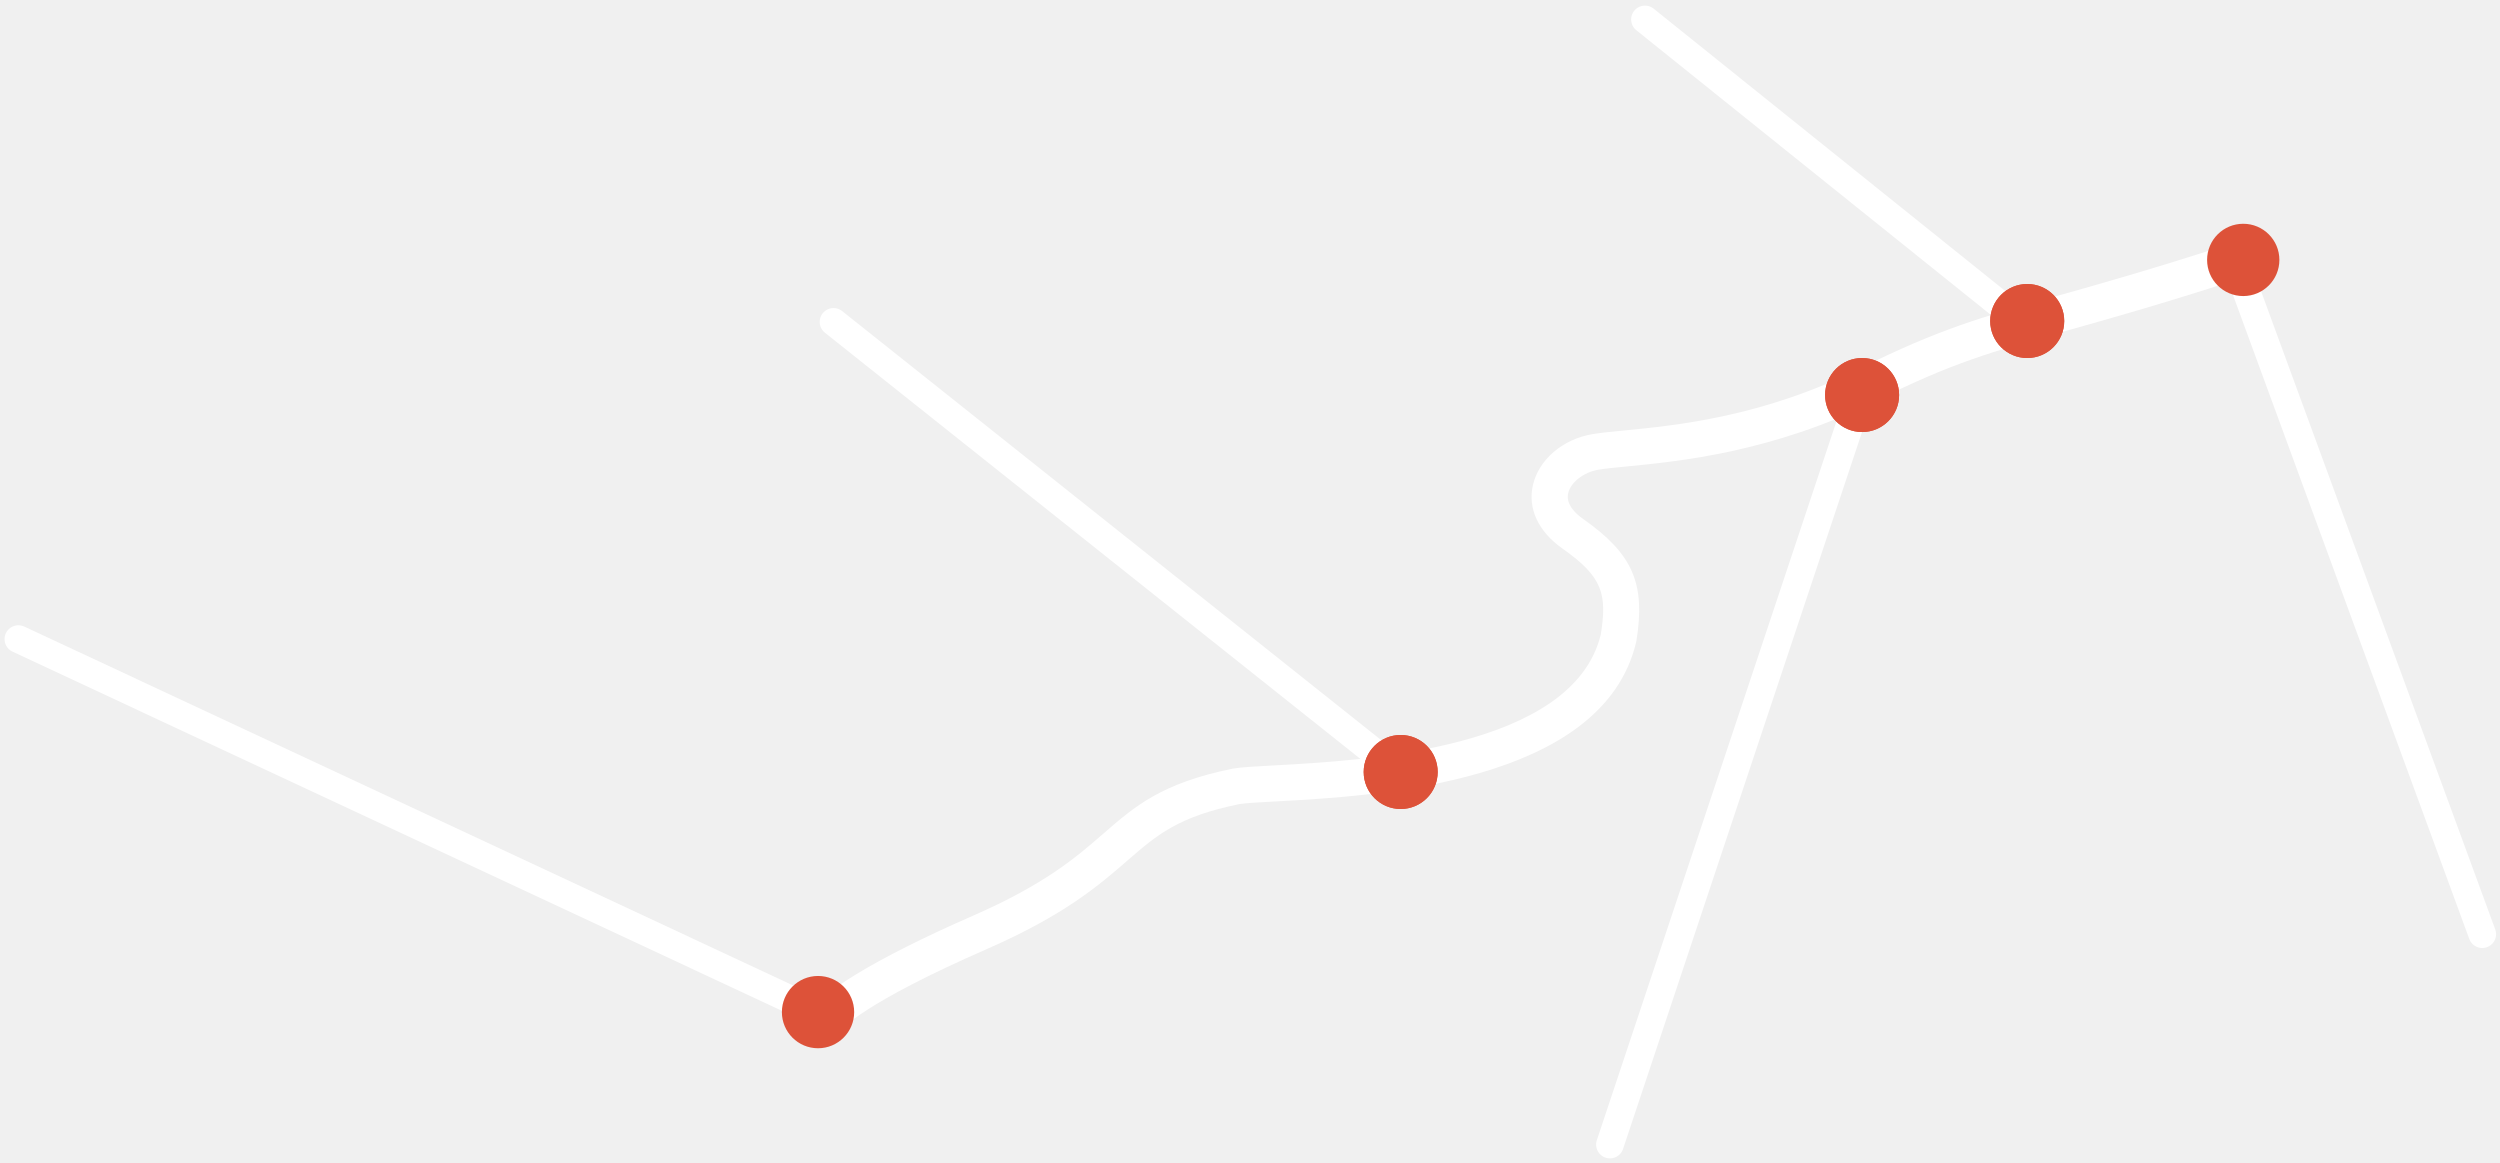
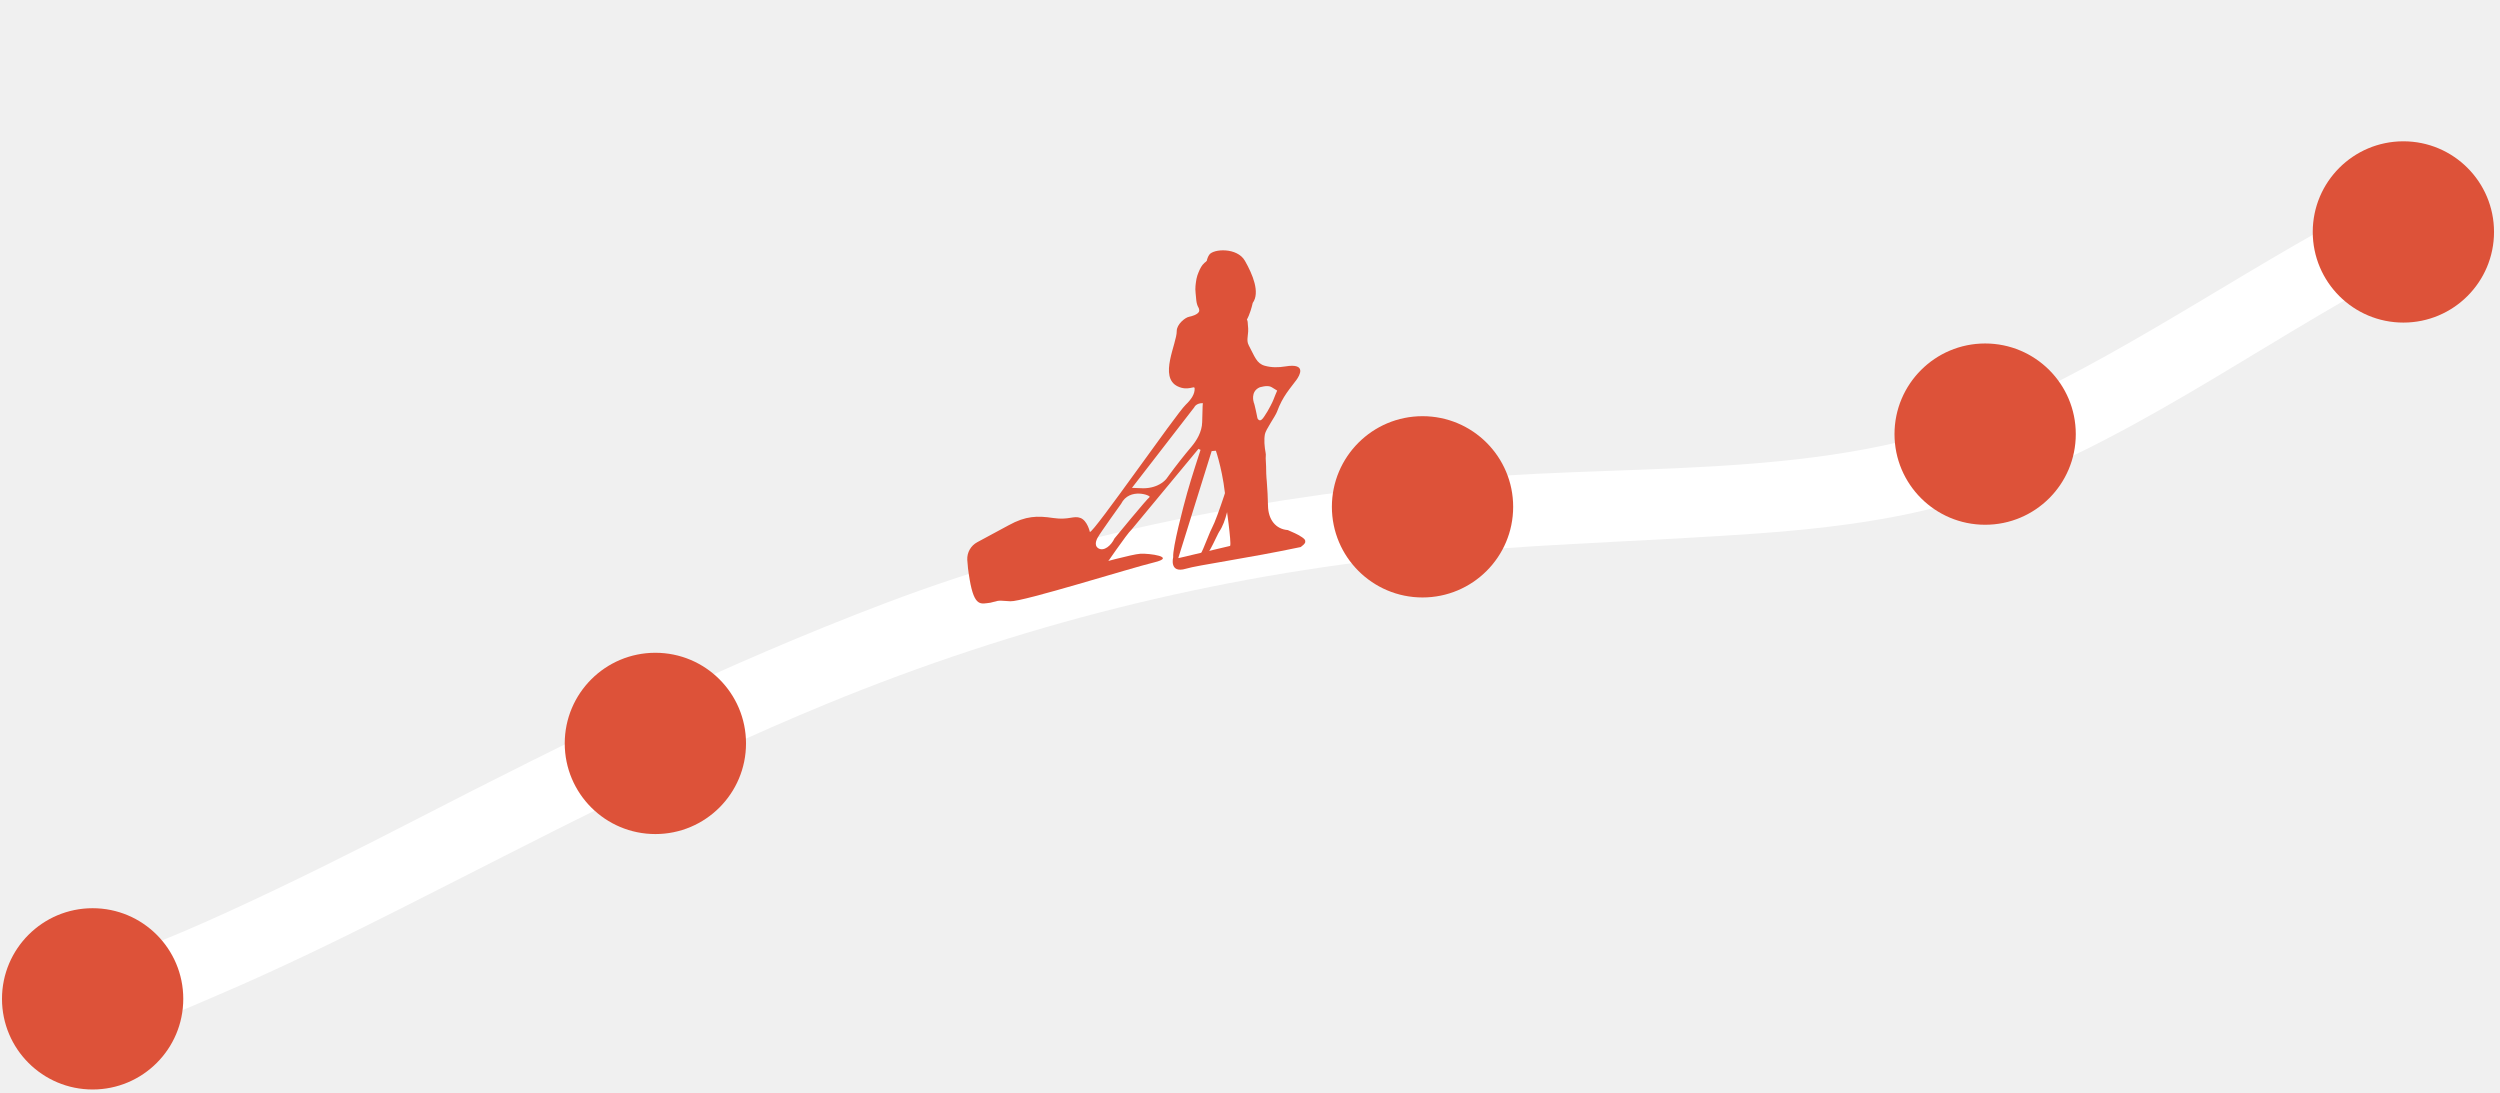
- <svg xmlns="http://www.w3.org/2000/svg" width="1355.594" height="630.105" viewBox="0 0 1355.594 630.105">
-   <g id="trace_itineraire" transform="translate(-268.031 -4535.457)">
-     <path id="Tracé_2306" data-name="Tracé 2306" d="M183.24,539.661a9.89,9.89,0,0,1-3.311-.575,9.765,9.765,0,0,1-5.926-12.5c4.249-11.8,37.137-31.889,90.237-55.114,39.375-17.223,56.221-31.866,71.084-44.782,16.782-14.589,31.278-27.186,69.87-35.033.112-.021.224-.042.337-.061,4.487-.751,11.849-1.148,22.039-1.7,48.592-2.621,162.271-8.754,177.267-71.082,3.467-21.884.974-31.222-20.823-46.526-13.056-9.168-18.89-21.685-16.007-34.338,3.149-13.827,16.121-24.95,32.277-27.677,4.472-.758,10.028-1.3,17.063-1.981,28.19-2.741,75.374-7.329,128-33.625,42.661-21.32,66.544-28.021,106.109-39.128,22.751-6.387,51.068-14.335,91.7-27.475a9.777,9.777,0,1,1,6.061,18.591c-41,13.258-69.524,21.265-92.442,27.7-39.749,11.155-61.644,17.3-102.63,37.784-55.892,27.926-107.287,32.924-134.9,35.608-6.386.621-11.9,1.157-15.689,1.8-8.015,1.356-15.073,6.827-16.418,12.733s3.7,10.9,8.177,14.039c26.812,18.826,33.82,34.848,28.84,65.931-.038.229-.082.456-.135.68-18.018,76.923-142.319,83.626-195.4,86.487-8.7.47-16.222.875-19.7,1.431-33.373,6.813-44.845,16.782-60.706,30.567-15.134,13.157-33.972,29.528-76.1,47.955-67.147,29.37-78.941,43.329-80.142,44.943a9.828,9.828,0,0,1-8.751,5.35m8.651-5.209Zm.567-1.217v0m.013-.027-.006.019Zm.008-.025-.008.023.008-.023" transform="translate(531.221 4560.598)" fill="#fff" />
-     <path id="Tracé_2237" data-name="Tracé 2237" d="M-18868.2-16891.236l-434.334-202.742" transform="translate(19580.533 21975.979)" fill="none" stroke="#fff" stroke-linecap="round" stroke-width="15" />
-     <path id="Tracé_2238" data-name="Tracé 2238" d="M-19346.684-17160.883l308.334,245.41" transform="translate(20066.684 21870.883)" fill="none" stroke="#fff" stroke-linecap="round" stroke-width="15" />
-     <path id="Tracé_2239" data-name="Tracé 2239" d="M-19262.652-16543.748l135.334-406" transform="translate(20403.652 21699.824)" fill="none" stroke="#fff" stroke-linecap="round" stroke-width="15" />
-     <path id="Tracé_2241" data-name="Tracé 2241" d="M-18990.863-16578.342l-135-367.924" transform="translate(20604.863 21620.342)" fill="none" stroke="#fff" stroke-linecap="round" stroke-width="15" />
-     <path id="Tracé_2240" data-name="Tracé 2240" d="M-19463.752-17106.328l-206-165.41" transform="translate(20829.752 21817.738)" fill="none" stroke="#fff" stroke-linecap="round" stroke-width="15" />
-     <circle id="Ellipse_125" data-name="Ellipse 125" cx="19.6" cy="19.6" r="19.6" transform="translate(692 5064.662)" fill="#dd5239" />
-     <circle id="Ellipse_127" data-name="Ellipse 127" cx="19.6" cy="19.6" r="19.6" transform="translate(1464.801 4656.793)" fill="#dd5239" />
-     <g id="Ellipse_128" data-name="Ellipse 128" transform="translate(1257.666 4729.592)" fill="#dd5239" stroke="#dd5239" stroke-width="10">
-       <circle cx="20.067" cy="20.067" r="20.067" stroke="none" />
-       <circle cx="20.067" cy="20.067" r="15.067" fill="none" />
-     </g>
-     <g id="Ellipse_130" data-name="Ellipse 130" transform="translate(1007.467 4933.992)" fill="#dd5239" stroke="#dd5239" stroke-width="10">
-       <circle cx="20.067" cy="20.067" r="20.067" stroke="none" />
-       <circle cx="20.067" cy="20.067" r="15.067" fill="none" />
-     </g>
-     <g id="Ellipse_129" data-name="Ellipse 129" transform="translate(1347.199 4689.459)" fill="#dd5239" stroke="#dd5239" stroke-width="10">
-       <circle cx="20.067" cy="20.067" r="20.067" stroke="none" />
-       <circle cx="20.067" cy="20.067" r="15.067" fill="none" />
-     </g>
-   </g>
+ <svg xmlns="http://www.w3.org/2000/svg" width="414" height="181" viewBox="0 0 414 181" fill="none">
+   <path d="M11.86 172.52C20.36 171.78 28.5 168.03 36.25 164.71C46.3 160.41 56.14 155.61 65.9 150.69C89.37 138.87 112.56 126.56 136.9 116.56C168.53 103.55 200.99 95.4 235.03 91.96C251.86 90.26 268.73 89.76 285.6 88.71C300.58 87.78 316.24 86.29 330.4 81C355.78 71.52 377.57 54.57 401.64 42.48C408.54 39.01 402.47 28.66 395.58 32.12C374.34 42.79 354.93 56.84 333.33 66.84C305.72 79.61 273.05 76.67 243.44 79.18C210.31 81.99 177.86 88.06 146.7 99.85C119.93 109.98 94.31 122.62 68.9 135.71C58.68 140.97 48.4 146.13 37.95 150.91C33 153.17 28.02 155.35 22.92 157.26C20.74 158.07 18.54 158.85 16.3 159.5C15.32 159.78 14.33 160.05 13.33 160.27C12.12 160.54 12.4 160.48 11.87 160.53C4.24 161.19 4.17 173.2 11.87 172.53L11.86 172.52Z" fill="white" />
+   <path d="M216.14 89.76C216.23 89.38 215.87 89.14 215.58 88.94C214.86 88.45 214.05 88.13 213.26 87.78C211.28 87.63 210.01 86.07 209.98 83.72C209.96 82.38 209.88 81.05 209.78 79.72C209.76 79.45 209.7 78.94 209.69 78.45C209.69 77.6 209.65 76.75 209.6 75.91C209.58 75.63 209.66 75.34 209.6 75.07C209.39 73.97 209.3 72.82 209.47 71.9C209.61 71.13 211.21 68.91 211.47 68.19C212.42 65.58 213.67 64.32 214.7 62.9C215.17 62.25 216.5 60.07 212.85 60.68C211.72 60.87 210.55 60.88 209.45 60.57C208.08 60.19 207.79 59.05 206.8 57.2C206.27 56.21 206.88 55.51 206.65 53.81C206.62 53.56 206.65 53.21 206.51 52.95C206.15 52.32 205.11 52.32 205.11 52.09C205.11 51.77 204.86 50.97 205.43 50.99L205.52 50.97C205.89 50.83 206.32 50.17 206.7 49.32L206.84 48.63C207.5 46.72 207.08 45.59 205.97 43.9C204.94 42.31 203.45 41.63 201.84 42.26C199.41 43.2 199.04 43.77 198.49 45.07C198.37 45.35 198.2 45.82 198.14 46.16C198 46.98 197.89 47.7 197.99 48.51C198.09 49.31 198.05 50.23 198.46 50.92C198.49 50.97 198.51 51.02 198.54 51.09C198.59 51.22 198.62 51.46 198.56 51.6C198.34 52.09 197.38 52.37 196.94 52.45C196.22 52.58 194.86 53.74 194.87 54.81C194.9 56.89 191.83 62.47 195.04 63.99C196.78 64.81 197.8 63.77 197.83 64.31C197.88 65.2 197.33 66.09 196.35 67.03C194.77 68.53 181.02 88.38 180.48 88.09C180.48 88.09 180.08 86.23 178.94 85.78C177.78 85.33 177.02 86.17 174.4 85.78C171.78 85.39 169.87 85.42 167.04 86.98C165.31 87.93 163.22 89.05 161.85 89.78C160.77 90.35 160.12 91.49 160.18 92.71C160.22 93.49 160.33 94.53 160.57 95.94C161.37 100.64 162.45 99.98 164.01 99.81C164.01 99.81 180.35 95.66 181.08 95.37C181.81 95.08 182.18 94.84 182.55 94.33C182.92 93.82 186.64 88.35 187.36 87.73L198.47 74.33L198.81 74.5C198.81 74.5 197.24 79.28 196.59 81.64C195.93 84 194.17 90.69 194.28 92.26C194.28 92.26 193.56 95.03 196.39 94.18C198.33 93.59 206.69 92.43 215.4 90.59C215.65 90.4 216.08 90.09 216.15 89.78L216.14 89.76ZM207.62 66.62C207.62 66.62 207.03 64.87 208.56 64.16C208.56 64.16 209.92 63.69 210.59 64.12C211.26 64.55 211.5 64.68 211.5 64.68C211.5 64.68 210.94 65.99 210.85 66.27C210.76 66.55 210 67.98 209.91 68.1C209.51 68.62 208.82 70.31 208.24 69.28C208.24 69.28 207.76 66.83 207.61 66.62H207.62ZM190.37 82.32C189.98 82.55 184.57 89.15 184.56 89.16C184.01 90.35 182.81 91.36 181.89 90.8C180.97 90.23 181.83 88.94 181.83 88.94C182.19 88.26 185.65 83.44 185.65 83.44C187.06 80.63 190.76 82.1 190.36 82.32H190.37ZM197.34 73.93C196.03 75.48 194.78 77.07 193.58 78.71L193.15 79.3C193.15 79.3 192.02 80.83 189.36 80.86L187.45 80.79L197.77 67.45C197.77 67.45 198.06 66.74 199.19 66.76C199.19 66.76 199.13 67.06 199.08 69.91C199.05 71.55 198.12 73 197.34 73.93ZM203.01 83.42C203.01 83.42 203.96 89.92 203.71 90.39C203.7 90.39 203.69 90.4 203.68 90.41L195.19 92.42C195.19 92.42 195.13 92.4 195.14 92.36L200.65 74.7L201.35 74.64C201.35 74.64 202.7 78.52 203.01 83.43V83.42Z" fill="#DD5239" />
+   <path d="M205.57 78.49C205.57 78.49 206.14 80.83 206.31 83.34C206.5 86.18 206.31 89.23 206.64 89.29C207.28 89.41 206.79 89.91 206.89 86.72C206.99 83.53 206.86 78.91 205.57 78.49Z" fill="#DD5239" />
+   <path d="M203.92 78.35C203.92 78.35 201.66 85.66 200.71 87.42C200.01 88.72 198.63 93.19 197.55 93.42C196.89 93.56 197.73 94.05 199.32 92.54C200.35 91.56 201.56 88.56 201.9 88.05C203.14 86.19 203.32 83.89 204.13 81.05C204.2 80.79 204.86 80.78 205.33 80.5C205.8 80.22 206 79.72 206.21 79.08C206.59 77.93 207.4 77.19 207.59 76.62C208.04 75.31 206.07 75.3 206.27 75.31C207.08 75.34 203.94 78.34 203.94 78.34L203.92 78.35Z" fill="#DD5239" />
+   <path d="M199.35 51.62L201.8 51.51C201.8 51.51 198.5 44.77 200.25 42.19C200.92 41.19 204.88 40.94 206.16 43.19C207.44 45.44 208.7 48.43 207.45 50.17C207.45 50.17 206.57 54.39 205 54.03" fill="#DD5239" />
+   <path d="M181.68 93.39C181.68 93.39 187.43 91.79 188.84 91.7C190.25 91.61 194.93 92.22 191.09 93.14C187.25 94.06 169.34 99.68 167.32 99.57C165.3 99.46 162.5 99.36 163.72 98.12C164.94 96.88 181.69 93.39 181.69 93.39H181.68Z" fill="#DD5239" />
+   <path d="M15.34 180.42C23.63 180.42 30.35 173.7 30.35 165.41C30.35 157.12 23.63 150.4 15.34 150.4C7.05 150.4 0.33 157.12 0.33 165.41C0.33 173.7 7.05 180.42 15.34 180.42Z" fill="#DD5239" />
+   <path d="M108.53 138.12C116.82 138.12 123.54 131.4 123.54 123.11C123.54 114.82 116.82 108.1 108.53 108.1C100.24 108.1 93.52 114.82 93.52 123.11C93.52 131.4 100.24 138.12 108.53 138.12Z" fill="#DD5239" />
+   <path d="M235.57 98.94C243.86 98.94 250.58 92.22 250.58 83.93C250.58 75.64 243.86 68.92 235.57 68.92C227.28 68.92 220.56 75.64 220.56 83.93C220.56 92.22 227.28 98.94 235.57 98.94Z" fill="#DD5239" />
+   <path d="M328.74 86.9C337.03 86.9 343.75 80.18 343.75 71.89C343.75 63.6 337.03 56.88 328.74 56.88C320.45 56.88 313.73 63.6 313.73 71.89C313.73 80.18 320.45 86.9 328.74 86.9Z" fill="#DD5239" />
+   <path d="M398 53.42C406.29 53.42 413.01 46.7 413.01 38.41C413.01 30.12 406.29 23.4 398 23.4C389.71 23.4 382.99 30.12 382.99 38.41C382.99 46.7 389.71 53.42 398 53.42Z" fill="#DD5239" />
</svg>
